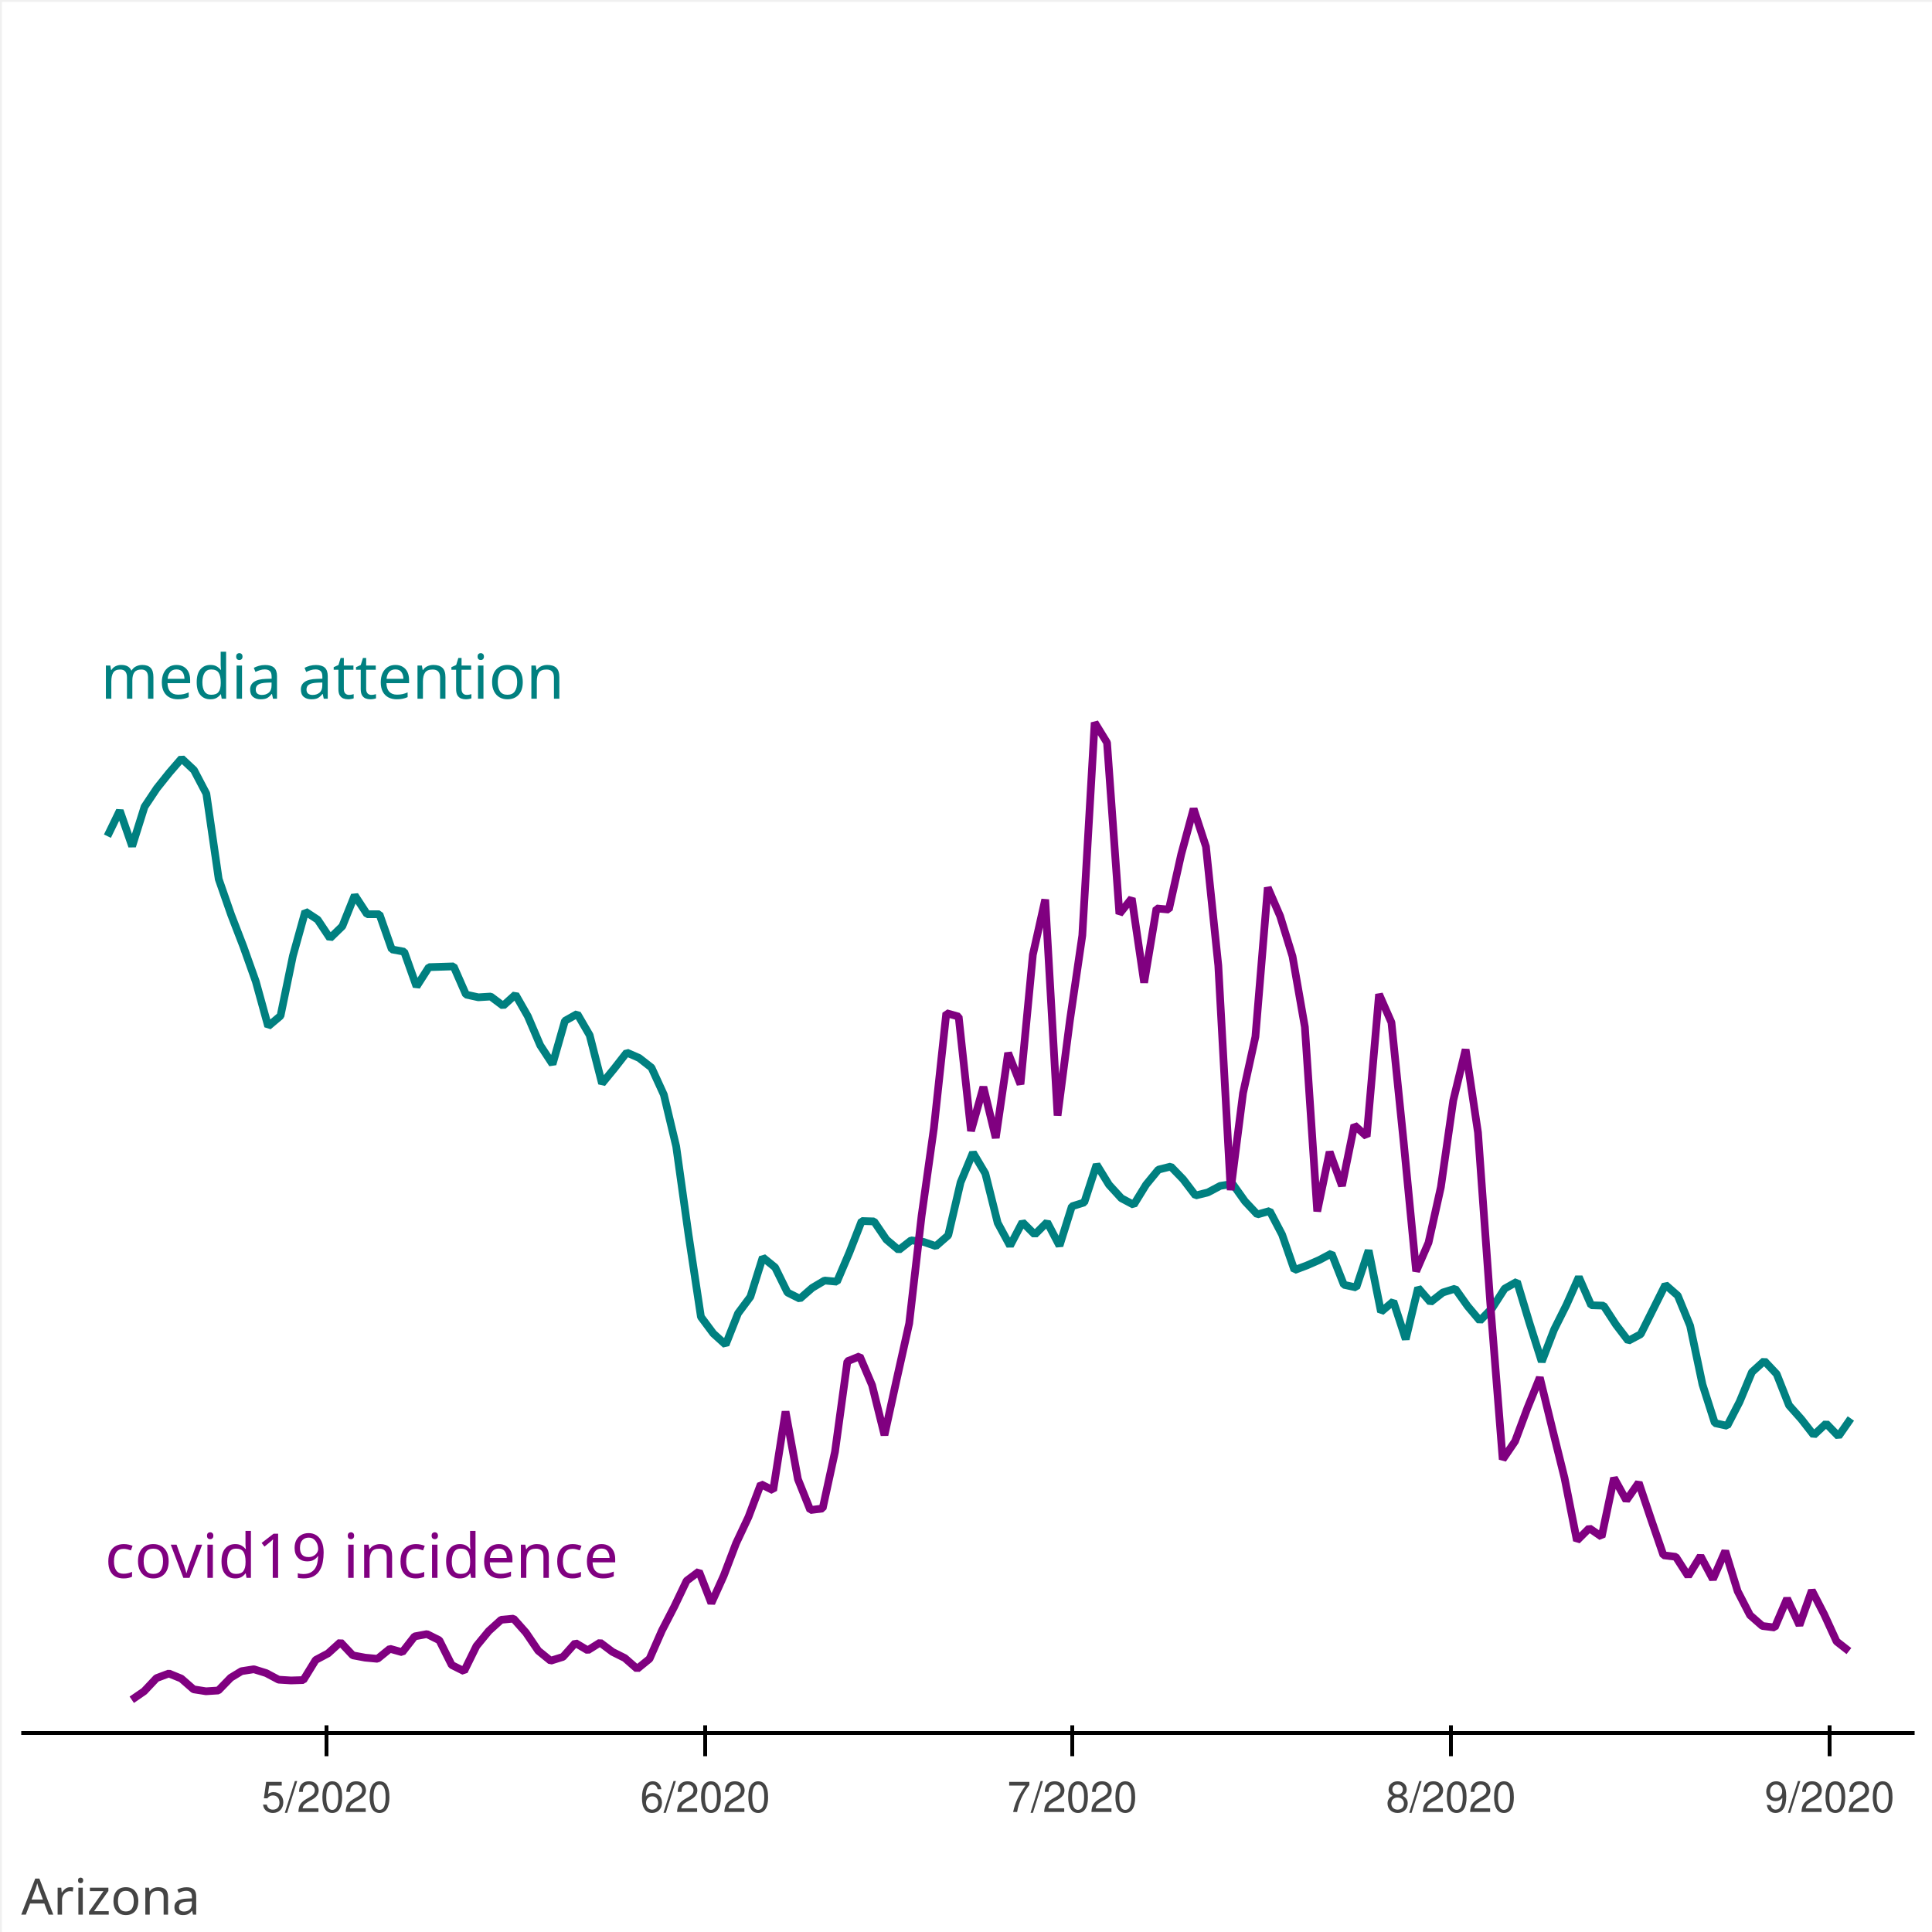
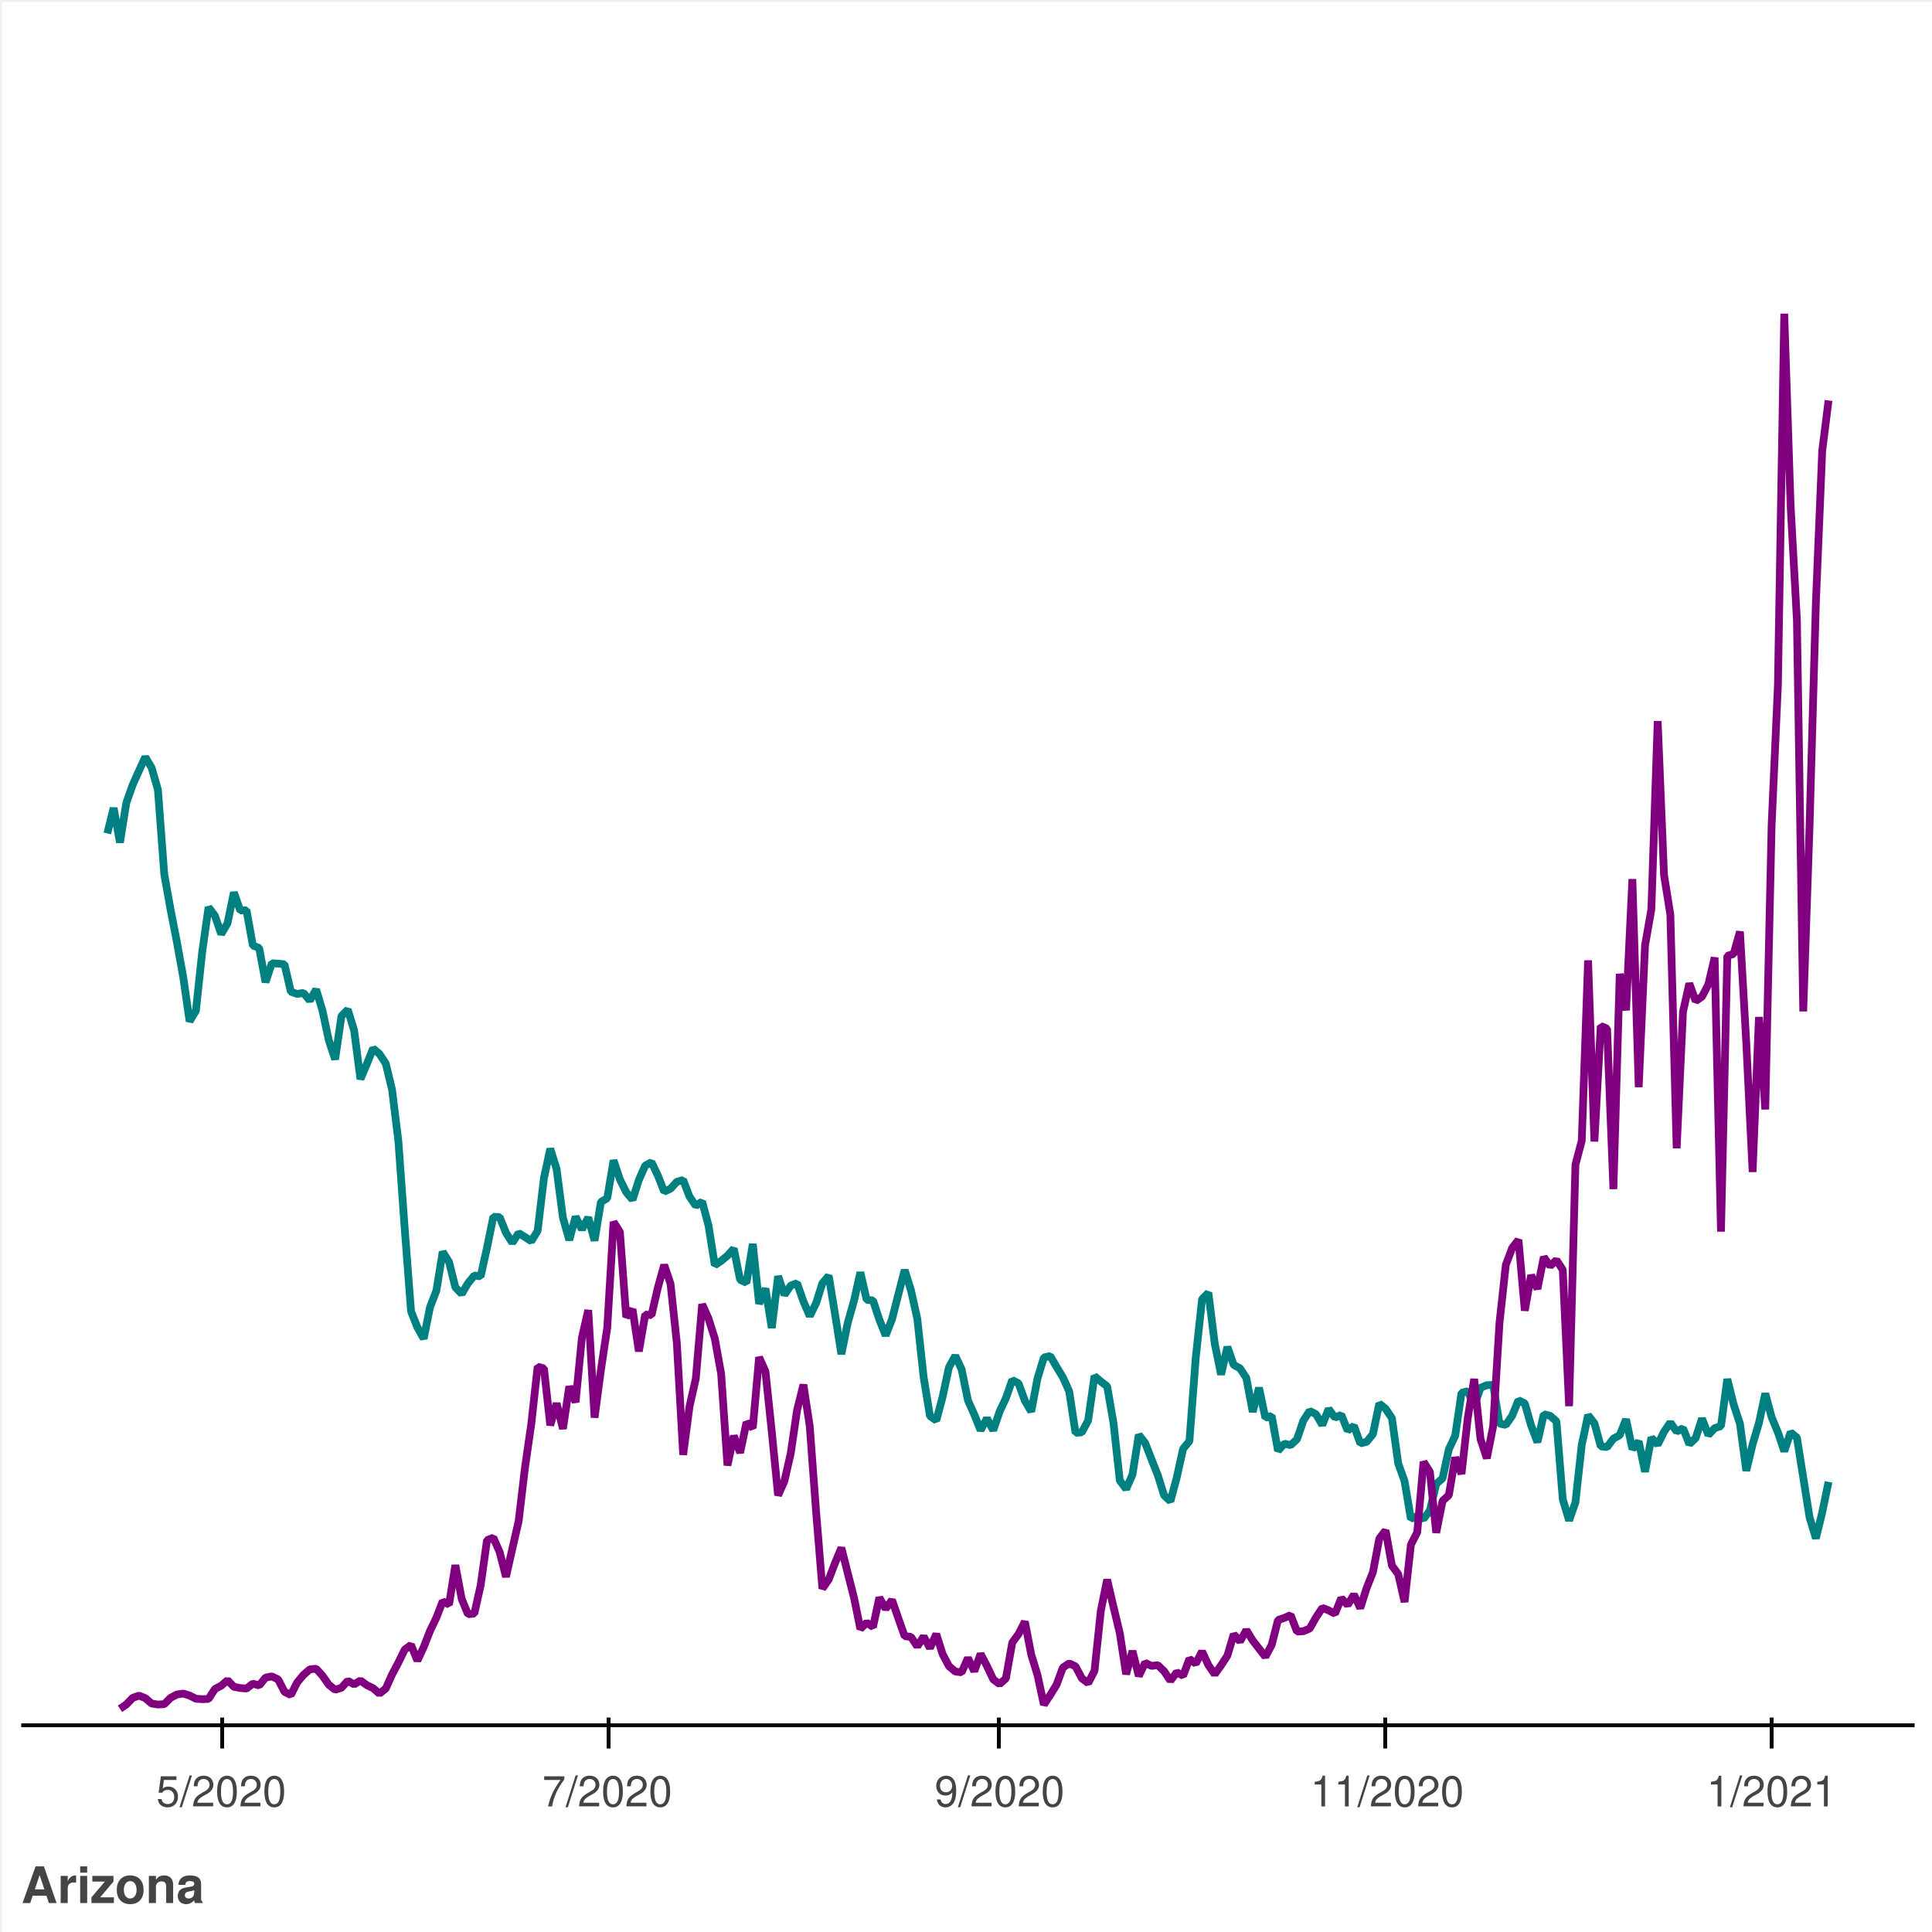
- <svg xmlns="http://www.w3.org/2000/svg" xmlns:xlink="http://www.w3.org/1999/xlink" version="1.1" id="Layer_1" x="0px" y="0px" viewBox="0 0 500 500" style="enable-background:new 0 0 500 500;" xml:space="preserve">
-   <style type="text/css">
- 	.st0{fill:#FFFFFF;}
- 	.st1{clip-path:url(#SVGID_6_);}
- 	.st2{fill:none;}
- 	.st3{fill:none;stroke:#008080;stroke-width:2;stroke-linejoin:bevel;stroke-miterlimit:10;}
- 	.st4{clip-path:url(#SVGID_8_);}
- 	.st5{fill:none;stroke:#800080;stroke-width:2;stroke-linejoin:bevel;stroke-miterlimit:10;}
- 	.st6{fill:#444444;}
- 	.st7{font-family:'Helvetica-Bold';}
- 	.st8{font-size:13px;}
- 	.st9{fill:none;stroke:#000000;stroke-linejoin:bevel;stroke-miterlimit:10;}
- 	.st10{fill:#444444;stroke:#000000;stroke-linejoin:bevel;stroke-miterlimit:10;}
- 	.st11{font-family:'Helvetica';}
- 	.st12{font-size:11px;}
- 	.st13{fill:#008080;}
- 	.st14{font-family:'Futura-Medium';}
- 	.st15{font-size:16px;}
- 	.st16{fill:#800080;}
- </style>
-   <g transform="scale(1,1) translate(0.5,0.5)">
-     <rect class="st0" width="500" height="500" />
-     <rect x="5" y="5" class="st0" width="490" height="443" />
-     <rect x="5" y="5" class="st0" width="490" height="443" />
-     <g>
-       <defs>
-         <rect id="SVGID_1_" x="5" y="5" width="490" height="443" />
-       </defs>
-       <clipPath id="SVGID_2_">
-         <use xlink:href="#SVGID_1_" style="overflow:visible;" />
-       </clipPath>
-     </g>
-     <g>
-       <defs>
-         <rect id="SVGID_3_" x="5" y="5" width="490" height="443" />
-       </defs>
-       <clipPath id="SVGID_4_">
-         <use xlink:href="#SVGID_3_" style="overflow:visible;" />
-       </clipPath>
-     </g>
-     <g>
-       <defs>
-         <rect id="SVGID_5_" x="5" y="5" width="490" height="443" />
-       </defs>
-       <clipPath id="SVGID_6_">
-         <use xlink:href="#SVGID_5_" style="overflow:visible;" />
-       </clipPath>
-       <g class="st1">
-         <g>
-           <g>
-             <path class="st2" d="M5,5" />
-             <path class="st3" d="M27.3,215.9l3.2-6.6l3.2,9.2l3.2-10.2l3.2-4.8l3.2-4l3.2-3.7l3.2,3l3.2,6.1l3.2,22.1l3.2,9.2l3.2,8.3       l3.2,9l3.2,11.6l3.2-2.7l3.2-15.5l3.2-11.5l3.2,2.1l3.2,4.8l3.2-3.1l3.2-8l3.2,4.9l3.2,0l3.2,9.1l3.2,0.6l3.2,9l3.2-5l3.2-0.1       l3.2-0.1l3.2,7.3l3.2,0.7l3.2-0.2l3.2,2.4l3.2-2.9l3.2,5.6l3.2,7.5l3.2,4.9l3.2-11.2l3.2-1.8l3.2,5.5l3.2,12.5l3.2-3.9l3.2-4.1       l3.2,1.4l3.2,2.5l3.2,7l3.2,13.4l3.2,22.9l3.2,21.2l3.2,4.3l3.2,2.9l3.2-8.1l3.2-4.3l3.2-10.2l3.2,2.6l3.2,6.5l3.2,1.6l3.2-2.8       l3.2-1.9l3.2,0.3l3.2-7.5l3.2-8.2l3.2,0.1l3.2,4.7l3.2,2.7l3.2-2.5l3.2,0.4l3.2,1.1l3.2-2.8l3.2-13.7l3.2-7.7l3.2,5.4l3.2,12.8       l3.2,5.9l3.2-6.1l3.2,3.2l3.2-3.2l3.2,6.1l3.2-10.2l3.2-1l3.2-9.8l3.2,5.2l3.2,3.5l3.2,1.7l3.2-5.2l3.2-3.9l3.2-0.8l3.2,3.3       l3.2,4.2l3.2-0.8l3.2-1.7l3.2-0.5l3.2,4.5l3.2,3.4l3.2-0.9l3.2,6.1l3.2,9.2l3.2-1.2l3.2-1.4l3.2-1.7l3.2,8.1l3.2,0.7l3.2-9.6       l3.2,15.9l3.2-2.7l3.2,9.8l3.2-13.3l3.2,3.7l3.2-2.5l3.2-1l3.2,4.5l3.2,3.8l3.2-3.3l3.2-5l3.2-1.8l3.2,10.6l3.2,10.1l3.2-8.3       l3.2-6.4l3.2-7.2l3.2,7.3l3.2,0.1l3.2,4.9l3.2,4.2l3.2-1.7l3.2-6.4l3.2-6.4l3.2,2.8l3.2,7.8l3.2,15.2l3.2,10l3.2,0.7l3.2-6.2       l3.2-7.7l3.2-2.9l3.2,3.4l3.2,8.1l3.2,3.6l3.2,4.1l3.2-3l3.2,3.3l3.2-4.6" />
-           </g>
-         </g>
-       </g>
-     </g>
-     <g>
-       <defs>
-         <rect id="SVGID_7_" x="5" y="5" width="490" height="443" />
-       </defs>
-       <clipPath id="SVGID_8_">
-         <use xlink:href="#SVGID_7_" style="overflow:visible;" />
-       </clipPath>
-       <g class="st4">
-         <g>
-           <g>
-             <path class="st2" d="M5,5" />
-             <path class="st2" d="M5,5" />
-             <path class="st2" d="M5,5" />
-             <path class="st5" d="M33.6,439.4l3.2-2.2l3.2-3.4l3.2-1.2l3.2,1.3l3.2,2.8l3.2,0.5l3.2-0.2l3.2-3.3L62,432l3.2-0.5l3.2,1       l3.2,1.7l3.2,0.2l3.2-0.1l3.2-5.2l3.2-1.7l3.2-2.9l3.2,3.4l3.2,0.6l3.2,0.3l3.2-2.6l3.2,0.9l3.2-4.1l3.2-0.6l3.2,1.6l3.2,6.4       l3.2,1.6l3.2-6.5l3.2-3.9l3.2-2.9l3.2-0.3l3.2,3.6l3.2,4.7l3.2,2.6l3.2-1l3.2-3.6l3.2,1.9l3.2-2l3.2,2.4l3.2,1.6l3.2,2.8       l3.2-2.6l3.2-7.3l3.2-6.2l3.2-6.7l3.2-2.4l3.2,8.2l3.2-7.1l3.2-8.4l3.2-6.8l3.2-8.5l3.2,1.6l3.2-20.4l3.2,17.5l3.2,8l3.2-0.4       l3.2-14.7l3.2-23.4l3.2-1.3l3.2,7.5l3.2,12.9l3.2-14.6l3.2-14.3l3.2-27.8l3.2-22.8l3.2-29.7l3.2,0.9l3.2,29.6l3.2-11.4       l3.2,13.2l3.2-22l3.2,8.1l3.2-33.5l3.2-14.3l3.2,55.9l3.2-24.7l3.2-21.9l3.2-55.1l3.2,5.2l3.2,44.3l3.2-4l3.2,21.8l3.2-19.2       l3.2,0.3l3.2-14.3l3.2-11.8l3.2,9.8l3.2,30.8l3.2,58.1l3.2-25.1l3.2-14.6l3.2-38.6l3.2,7.4l3.2,10.4l3.2,18.3l3.2,47.7       l3.2-15.4l3.2,8.8l3.2-15.7l3.2,2.9l3.2-36.8l3.2,7.3l3.2,31.3l3.2,33.1l3.2-7.4l3.2-14.4l3.2-22.4l3.2-13.2l3.2,21.5l3.2,44.3       l3.2,40.3l3.2-4.7l3.2-8.6l3.2-7.9l3.2,13.1l3.2,12.9l3.2,16.2l3.2-3.2l3.2,2.2l3.2-15.2l3.2,5.8l3.2-4.6l3.2,9.5l3.2,9.3       l3.2,0.4l3.2,5l3.2-5.2l3.2,6l3.2-7.3l3.2,10.4l3.2,6.2l3.2,2.8l3.2,0.4l3.2-7.5l3.2,6.9l3.2-9l3.2,6.2l3.2,7l3.2,2.5" />
-           </g>
-         </g>
-       </g>
-     </g>
-     <g>
-       <g>
-         <path class="st5" d="M0,0" />
-         <g transform="translate(5,495)">
-           <path class="st5" d="M0,0" />
-           <text class="st6 st7 st8">Arizona</text>
-         </g>
-       </g>
-     </g>
-     <g>
-       <g>
-         <path class="st9" d="M5,448h490" />
-         <path class="st9" d="M84,454v-8" />
-         <path class="st9" d="M182,454v-8" />
-         <path class="st9" d="M277,454v-8" />
-         <path class="st9" d="M375,454v-8" />
-         <path class="st10" d="M473,454v-8" />
-         <g transform="translate(84,459) rotate(0,0,0)">
-           <text transform="matrix(1 0 0 1 -16.8223 9.4451)" class="st6 st11 st12">5/2020</text>
-           <g transform="rotate(0,0,0) translate(-84,-459) translate(182,459) rotate(0,0,0)">
-             <text transform="matrix(1 0 0 1 -16.8223 9.4451)" class="st6 st11 st12">6/2020</text>
-             <g transform="rotate(0,0,0) translate(-182,-459) translate(277,459) rotate(0,0,0)">
-               <text transform="matrix(1 0 0 1 -16.8223 9.4451)" class="st6 st11 st12">7/2020</text>
-               <g transform="rotate(0,0,0) translate(-277,-459) translate(375,459) rotate(0,0,0)">
-                 <text transform="matrix(1 0 0 1 -16.8223 9.4451)" class="st6 st11 st12">8/2020</text>
-                 <g transform="rotate(0,0,0) translate(-375,-459) translate(473,459) rotate(0,0,0)">
-                   <text transform="matrix(1 0 0 1 -16.8223 9.4451)" class="st6 st11 st12">9/2020</text>
-                   <g transform="rotate(0,0,0) translate(-473,-459)">
- 								</g>
-                 </g>
-               </g>
-             </g>
-           </g>
-         </g>
-       </g>
-     </g>
-     <g>
-       <defs>
-         <rect id="SVGID_9_" x="5" y="5" width="490" height="443" />
-       </defs>
-       <clipPath id="SVGID_10_">
-         <use xlink:href="#SVGID_9_" style="overflow:visible;" />
-       </clipPath>
-     </g>
-   </g>
-   <text transform="matrix(1 0 0 1 26.0469 180.8203)" class="st13 st14 st15">media attention</text>
-   <text transform="matrix(1 0 0 1 27.1562 408.3438)" class="st16 st14 st15">covid19 incidence</text>
+ <svg xmlns="http://www.w3.org/2000/svg" version="1.1" width="500" height="500">
+   <defs>
+     <clipPath id="HzeQPAsODWtP">
+       <path fill="none" stroke="none" d="M 5.5 5.5 L 495.5 5.5 L 495.5 446.5 L 5.5 446.5 L 5.5 5.5" />
+     </clipPath>
+     <clipPath id="SsKptTJDxGgr">
+       <path fill="none" stroke="none" d="M 5.5 5.5 L 495.5 5.5 L 495.5 446.5 L 5.5 446.5 L 5.5 5.5" />
+     </clipPath>
+     <clipPath id="TWTAMwqNaTDf">
+       <path fill="none" stroke="none" d="M 5.5 5.5 L 495.5 5.5 L 495.5 446.5 L 5.5 446.5 L 5.5 5.5" />
+     </clipPath>
+     <clipPath id="fxTweTQdAbOI">
+       <path fill="none" stroke="none" d="M 5.5 5.5 L 495.5 5.5 L 495.5 446.5 L 5.5 446.5 L 5.5 5.5" />
+     </clipPath>
+     <clipPath id="wTDXERapmWEV">
+       <path fill="none" stroke="none" d="M 5.5 5.5 L 495.5 5.5 L 495.5 446.5 L 5.5 446.5 L 5.5 5.5" />
+     </clipPath>
+   </defs>
+   <path fill="rgb(255,255,255)" stroke="none" paint-order="stroke" d="M 0.5 0.5 L 500.5 0.5 L 500.5 500.5 L 0.5 500.5 L 0.5 0.5" fill-opacity="1" />
+   <rect fill="#FFFFFF" stroke="none" x="5" y="5" width="490" height="441" transform="matrix(1, 0, 0, 1, 0.5, 0.5)" />
+   <path fill="rgb(255,255,255)" stroke="none" paint-order="stroke" d="M 5.5 5.5 L 495.5 5.5 L 495.5 446.5 L 5.5 446.5 L 5.5 5.5" fill-opacity="1" />
+   <path fill="none" stroke="rgb(0,128,128)" paint-order="fill" d="M 27.773 215.691 L 29.41 209.11 L 31.048 218.034 L 32.686 207.79 L 34.324 203.149 L 35.961 199.492 L 37.599 195.925 L 39.237 198.693 L 40.874 204.398 L 42.512 226.27 L 44.15 235.436 L 45.787 243.831 L 47.425 252.899 L 49.063 264.316 L 50.701 261.591 L 52.338 246.283 L 53.976 234.805 L 55.614 236.985 L 57.251 241.739 L 58.889 238.914 L 60.527 230.954 L 62.164 235.621 L 63.802 235.589 L 65.44 244.695 L 67.078 245.345 L 68.715 254.185 L 70.353 249.287 L 71.991 249.391 L 73.628 249.558 L 75.266 256.645 L 76.904 257.235 L 78.541 256.962 L 80.179 258.935 L 81.817 256.072 L 83.455 261.541 L 85.092 269.227 L 86.73 274.149 L 88.368 262.948 L 90.005 261.291 L 91.643 266.658 L 93.281 279.269 L 94.918 275.422 L 96.556 271.348 L 98.194 272.746 L 99.832 275.225 L 101.469 282.025 L 103.107 295.381 L 104.745 318.082 L 106.382 339.385 L 108.02 343.501 L 109.658 346.436 L 111.295 338.273 L 112.933 334.056 L 114.571 323.963 L 116.209 326.59 L 117.846 333.15 L 119.484 334.86 L 121.122 332.093 L 122.759 330.089 L 124.397 330.322 L 126.035 322.919 L 127.672 314.901 L 129.31 314.988 L 130.948 319.03 L 132.586 321.628 L 134.223 319.121 L 135.861 320.138 L 137.499 321.219 L 139.136 318.54 L 140.774 304.843 L 142.412 297.294 L 144.049 302.551 L 145.687 315.145 L 147.325 320.913 L 148.963 314.883 L 150.6 318.178 L 152.238 315.09 L 153.876 321.064 L 155.513 311.074 L 157.151 310.104 L 158.789 300.3 L 160.426 305.216 L 162.064 308.529 L 163.702 310.479 L 165.34 305.354 L 166.977 301.662 L 168.615 300.787 L 170.253 304.212 L 171.89 308.401 L 173.528 307.639 L 175.166 305.845 L 176.803 305.377 L 178.441 309.682 L 180.079 312.061 L 181.717 310.975 L 183.354 317.126 L 184.992 327.43 L 186.63 326.323 L 188.267 324.97 L 189.905 323.149 L 191.543 331.223 L 193.18 331.976 L 194.818 321.931 L 196.456 337.4 L 198.094 333.487 L 199.731 343.67 L 201.369 330.285 L 203.007 335.109 L 204.644 332.696 L 206.282 332.096 L 207.92 336.794 L 209.557 340.593 L 211.195 337.285 L 212.833 332.097 L 214.471 330.165 L 216.108 340.112 L 217.746 350.451 L 219.384 342.387 L 221.021 336.619 L 222.659 329.283 L 224.297 336.416 L 225.934 336.543 L 227.572 341.519 L 229.21 345.609 L 230.848 341.43 L 232.485 335.028 L 234.123 328.674 L 235.761 333.922 L 237.398 341.317 L 239.036 356.426 L 240.674 366.467 L 242.311 367.619 L 243.949 361.497 L 245.587 353.85 L 247.225 350.883 L 248.862 354.363 L 250.5 362.415 L 252.138 366.073 L 253.775 370.159 L 255.413 367.064 L 257.051 370.16 L 258.689 365.328 L 260.326 361.846 L 261.964 357.155 L 263.602 358.011 L 265.239 362.522 L 266.877 365.299 L 268.515 356.682 L 270.152 351.316 L 271.79 350.923 L 273.428 353.735 L 275.066 356.433 L 276.703 360.048 L 278.341 370.804 L 279.979 370.686 L 281.616 367.602 L 283.254 356.128 L 284.892 357.521 L 286.529 358.789 L 288.167 368.226 L 289.805 383.157 L 291.443 385.352 L 293.08 381.637 L 294.718 371.341 L 296.356 373.419 L 297.993 377.628 L 299.631 381.755 L 301.269 387.001 L 302.906 388.524 L 304.544 382.355 L 306.182 374.96 L 307.82 372.959 L 309.457 351.396 L 311.095 336.225 L 312.733 334.565 L 314.37 347.711 L 316.008 355.73 L 317.646 348.584 L 319.283 353.244 L 320.921 354.126 L 322.559 356.632 L 324.197 365.392 L 325.834 359.159 L 327.472 366.925 L 329.11 366.423 L 330.747 375.457 L 332.385 373.615 L 334.023 374.013 L 335.66 372.465 L 337.298 367.673 L 338.936 365.155 L 340.574 365.991 L 342.211 368.784 L 343.849 364.638 L 345.487 366.881 L 347.124 366.163 L 348.762 370.211 L 350.4 369.01 L 352.037 373.541 L 353.675 373.168 L 355.313 371.123 L 356.951 363.245 L 358.588 364.576 L 360.226 367.01 L 361.864 378.742 L 363.501 383.353 L 365.139 393.102 L 366.777 392.354 L 368.414 393.062 L 370.052 390.954 L 371.69 384.034 L 373.328 382.601 L 374.965 375.067 L 376.603 371.566 L 378.241 360.457 L 379.878 360.047 L 381.516 363.875 L 383.154 359.144 L 384.791 358.485 L 386.429 358.389 L 388.067 368.422 L 389.705 368.77 L 391.342 366.393 L 392.98 362.38 L 394.618 363.199 L 396.255 368.927 L 397.893 373.231 L 399.531 366.008 L 401.168 366.396 L 402.806 367.835 L 404.444 388.026 L 406.082 393.503 L 407.719 388.838 L 409.357 373.905 L 410.995 366.237 L 412.632 368.345 L 414.27 374.311 L 415.908 374.511 L 417.545 372.325 L 419.183 371.43 L 420.821 367.304 L 422.459 375.021 L 424.096 373.052 L 425.734 380.884 L 427.372 372.068 L 429.009 373.875 L 430.647 370.536 L 432.285 368.147 L 433.922 370.482 L 435.56 369.626 L 437.198 373.736 L 438.836 372.187 L 440.473 367.106 L 442.111 371.381 L 443.749 369.604 L 445.386 369.08 L 447.024 356.911 L 448.662 363.452 L 450.299 368.457 L 451.937 380.63 L 453.575 373.781 L 455.213 368.277 L 456.85 360.647 L 458.488 366.763 L 460.126 370.678 L 461.763 375.584 L 463.401 370.69 L 465.039 372.057 L 466.676 382.376 L 468.314 392.678 L 469.952 398.122 L 471.59 391.394 L 473.227 383.507" stroke-opacity="1" stroke-linejoin="bevel" stroke-miterlimit="10" stroke-width="2" stroke-dasharray="" clip-path="url(#TWTAMwqNaTDf)" />
+   <path fill="none" stroke="rgb(128,0,128)" paint-order="fill" d="M 31.048 442.239 L 32.686 441.128 L 34.324 439.411 L 35.961 438.826 L 37.599 439.472 L 39.237 440.875 L 40.874 441.128 L 42.512 441.047 L 44.15 439.391 L 45.787 438.533 L 47.425 438.29 L 49.063 438.805 L 50.701 439.633 L 52.338 439.744 L 53.976 439.684 L 55.614 437.109 L 57.251 436.261 L 58.889 434.837 L 60.527 436.554 L 62.164 436.856 L 63.802 436.998 L 65.44 435.725 L 67.078 436.19 L 68.715 434.17 L 70.353 433.847 L 71.991 434.645 L 73.628 437.846 L 75.266 438.664 L 76.904 435.423 L 78.541 433.464 L 80.179 432.03 L 81.817 431.858 L 83.455 433.666 L 85.092 436.008 L 86.73 437.311 L 88.368 436.796 L 90.005 434.988 L 91.643 435.917 L 93.281 434.918 L 94.918 436.109 L 96.556 436.897 L 98.194 438.311 L 99.832 436.998 L 101.469 433.352 L 103.107 430.263 L 104.745 426.91 L 106.382 425.708 L 108.02 429.768 L 109.658 426.244 L 111.295 422.063 L 112.933 418.66 L 114.571 414.439 L 116.209 415.247 L 117.846 405.068 L 119.484 413.793 L 121.122 417.771 L 122.759 417.59 L 124.397 410.259 L 126.035 398.605 L 127.672 397.949 L 129.31 401.675 L 130.948 408.077 L 132.586 400.807 L 134.223 393.678 L 135.861 379.844 L 137.499 368.493 L 139.136 353.7 L 140.774 354.144 L 142.412 368.857 L 144.049 363.182 L 145.687 369.766 L 147.325 358.83 L 148.963 362.879 L 150.6 346.187 L 152.238 339.068 L 153.876 366.868 L 155.513 354.568 L 157.151 343.653 L 158.789 316.237 L 160.426 318.822 L 162.064 340.855 L 163.702 338.876 L 165.34 349.732 L 166.977 340.199 L 168.615 340.361 L 170.253 333.242 L 171.89 327.365 L 173.528 332.232 L 175.166 347.581 L 176.803 376.501 L 178.441 364.03 L 180.079 356.76 L 181.717 337.553 L 183.354 341.219 L 184.992 346.419 L 186.63 355.508 L 188.267 379.248 L 189.905 371.594 L 191.543 375.966 L 193.18 368.13 L 194.818 369.574 L 196.456 351.256 L 198.094 354.912 L 199.731 370.503 L 201.369 386.993 L 203.007 383.297 L 204.644 376.107 L 206.282 364.949 L 207.92 358.355 L 209.557 369.059 L 211.195 391.093 L 212.833 411.127 L 214.471 408.774 L 216.108 404.503 L 217.746 400.575 L 219.384 407.078 L 221.021 413.51 L 222.659 421.558 L 224.297 419.942 L 225.934 421.053 L 227.572 413.47 L 229.21 416.368 L 230.848 414.076 L 232.485 418.801 L 234.123 423.436 L 235.761 423.618 L 237.398 426.102 L 239.036 423.527 L 240.674 426.516 L 242.311 422.891 L 243.949 428.091 L 245.587 431.202 L 247.225 432.585 L 248.862 432.807 L 250.5 429.081 L 252.138 432.514 L 253.775 428.041 L 255.413 431.131 L 257.051 434.615 L 258.689 435.847 L 260.326 434.382 L 261.964 425.113 L 263.602 422.881 L 265.239 419.68 L 266.877 428.182 L 268.515 433.544 L 270.152 441.168 L 271.79 438.684 L 273.428 436.018 L 275.066 431.575 L 276.703 430.475 L 278.341 431.252 L 279.979 434.362 L 281.616 435.584 L 283.254 432.413 L 284.892 416.863 L 286.529 408.804 L 288.167 415.853 L 289.805 422.659 L 291.443 433.282 L 293.08 427.274 L 294.718 433.746 L 296.356 430.333 L 297.993 431.141 L 299.631 430.929 L 301.269 432.514 L 302.906 434.958 L 304.544 432.787 L 306.182 433.676 L 307.82 429.313 L 309.457 430.555 L 311.095 427.395 L 312.733 430.929 L 314.37 433.302 L 316.008 431 L 317.646 428.485 L 319.283 422.962 L 320.921 424.789 L 322.559 421.861 L 324.197 424.547 L 325.834 426.647 L 327.472 428.768 L 329.11 425.698 L 330.747 419.256 L 332.385 418.71 L 334.023 417.983 L 335.66 422.255 L 337.298 422.154 L 338.936 421.477 L 340.574 418.599 L 342.211 416.115 L 343.849 416.762 L 345.487 417.62 L 347.124 413.611 L 348.762 415.378 L 350.4 412.672 L 352.037 416.186 L 353.675 410.996 L 355.313 406.886 L 356.951 398.222 L 358.588 396.081 L 360.226 405.159 L 361.864 407.401 L 363.501 414.591 L 365.139 399.757 L 366.777 396.556 L 368.414 378.329 L 370.052 380.904 L 371.69 396.667 L 373.328 388.447 L 374.965 386.932 L 376.603 377.198 L 378.241 381.429 L 379.878 366.827 L 381.516 356.891 L 383.154 372.432 L 384.791 377.4 L 386.429 369.089 L 388.067 342.36 L 389.705 327.344 L 391.342 322.982 L 392.98 320.882 L 394.618 339.179 L 396.255 330.03 L 397.893 333.555 L 399.531 325.325 L 401.168 327.647 L 402.806 326.092 L 404.444 328.647 L 406.082 363.909 L 407.719 301.443 L 409.357 295.193 L 410.995 248.54 L 412.632 295.415 L 414.27 265.535 L 415.908 266.201 L 417.545 307.734 L 419.183 252.044 L 420.821 261.455 L 422.459 227.516 L 424.096 281.348 L 425.734 244.663 L 427.372 235.322 L 429.009 186.62 L 430.647 226.436 L 432.285 236.695 L 433.922 297.172 L 435.56 261.819 L 437.198 254.518 L 438.836 259.072 L 440.473 257.931 L 442.111 254.801 L 443.749 247.813 L 445.386 318.741 L 447.024 247.369 L 448.662 246.884 L 450.299 241.108 L 451.937 269.907 L 453.575 303.301 L 455.213 263.202 L 456.85 287.114 L 458.488 213.793 L 460.126 177.279 L 461.763 81.187 L 463.401 130.687 L 465.039 160.486 L 466.676 261.748 L 468.314 213.733 L 469.952 155.912 L 471.59 116.651 L 473.227 103.645" stroke-opacity="1" stroke-linejoin="bevel" stroke-miterlimit="10" stroke-width="2" stroke-dasharray="" clip-path="url(#fxTweTQdAbOI)" />
+   <path fill="none" stroke="rgb(0,0,0)" paint-order="fill" d="M 5.5 446.5 L 495.5 446.5" stroke-opacity="1" stroke-linejoin="bevel" stroke-miterlimit="10" stroke-dasharray="" />
+   <path fill="none" stroke="rgb(0,0,0)" paint-order="fill" d="M 57.5 452.5 L 57.5 444.5 M 157.5 452.5 L 157.5 444.5 M 258.5 452.5 L 258.5 444.5 M 358.5 452.5 L 358.5 444.5 M 458.5 452.5 L 458.5 444.5" stroke-opacity="1" stroke-linejoin="bevel" stroke-miterlimit="10" stroke-dasharray="" />
+   <path fill="none" stroke="rgb(0,0,0)" paint-order="fill" d="" stroke-opacity="1" stroke-linejoin="bevel" stroke-miterlimit="10" stroke-dasharray="" />
+   <text fill="rgb(68,68,68)" stroke="none" font-family="helvetica" font-size="11px" font-style="normal" font-weight="normal" text-decoration="normal" x="39.929" y="467" text-anchor="start" dominant-baseline="alphabetic" transform="matrix(1, 0, 0, 1, 0.5, 0.5)" fill-opacity="1">5/2020</text>
+   <text fill="rgb(68,68,68)" stroke="none" font-family="helvetica" font-size="11px" font-style="normal" font-weight="normal" text-decoration="normal" x="139.829" y="467" text-anchor="start" dominant-baseline="alphabetic" transform="matrix(1, 0, 0, 1, 0.5, 0.5)" fill-opacity="1">7/2020</text>
+   <text fill="rgb(68,68,68)" stroke="none" font-family="helvetica" font-size="11px" font-style="normal" font-weight="normal" text-decoration="normal" x="241.366" y="467" text-anchor="start" dominant-baseline="alphabetic" transform="matrix(1, 0, 0, 1, 0.5, 0.5)" fill-opacity="1">9/2020</text>
+   <text fill="rgb(68,68,68)" stroke="none" font-family="helvetica" font-size="11px" font-style="normal" font-weight="normal" text-decoration="normal" x="338.613" y="467" text-anchor="start" dominant-baseline="alphabetic" transform="matrix(1, 0, 0, 1, 0.5, 0.5)" fill-opacity="1">11/2020</text>
+   <text fill="rgb(68,68,68)" stroke="none" font-family="helvetica" font-size="11px" font-style="normal" font-weight="normal" text-decoration="normal" x="441.166" y="467" text-anchor="start" dominant-baseline="alphabetic" transform="matrix(1, 0, 0, 1, 0.5, 0.5)" fill-opacity="1">1/2021</text>
+   <text fill="rgb(68,68,68)" stroke="none" font-family="helvetica" font-size="13px" font-style="normal" font-weight="bold" text-decoration="normal" x="5" y="492" text-anchor="start" dominant-baseline="alphabetic" transform="matrix(1, 0, 0, 1, 0.5, 0.5)" fill-opacity="1">Arizona</text>
</svg>
